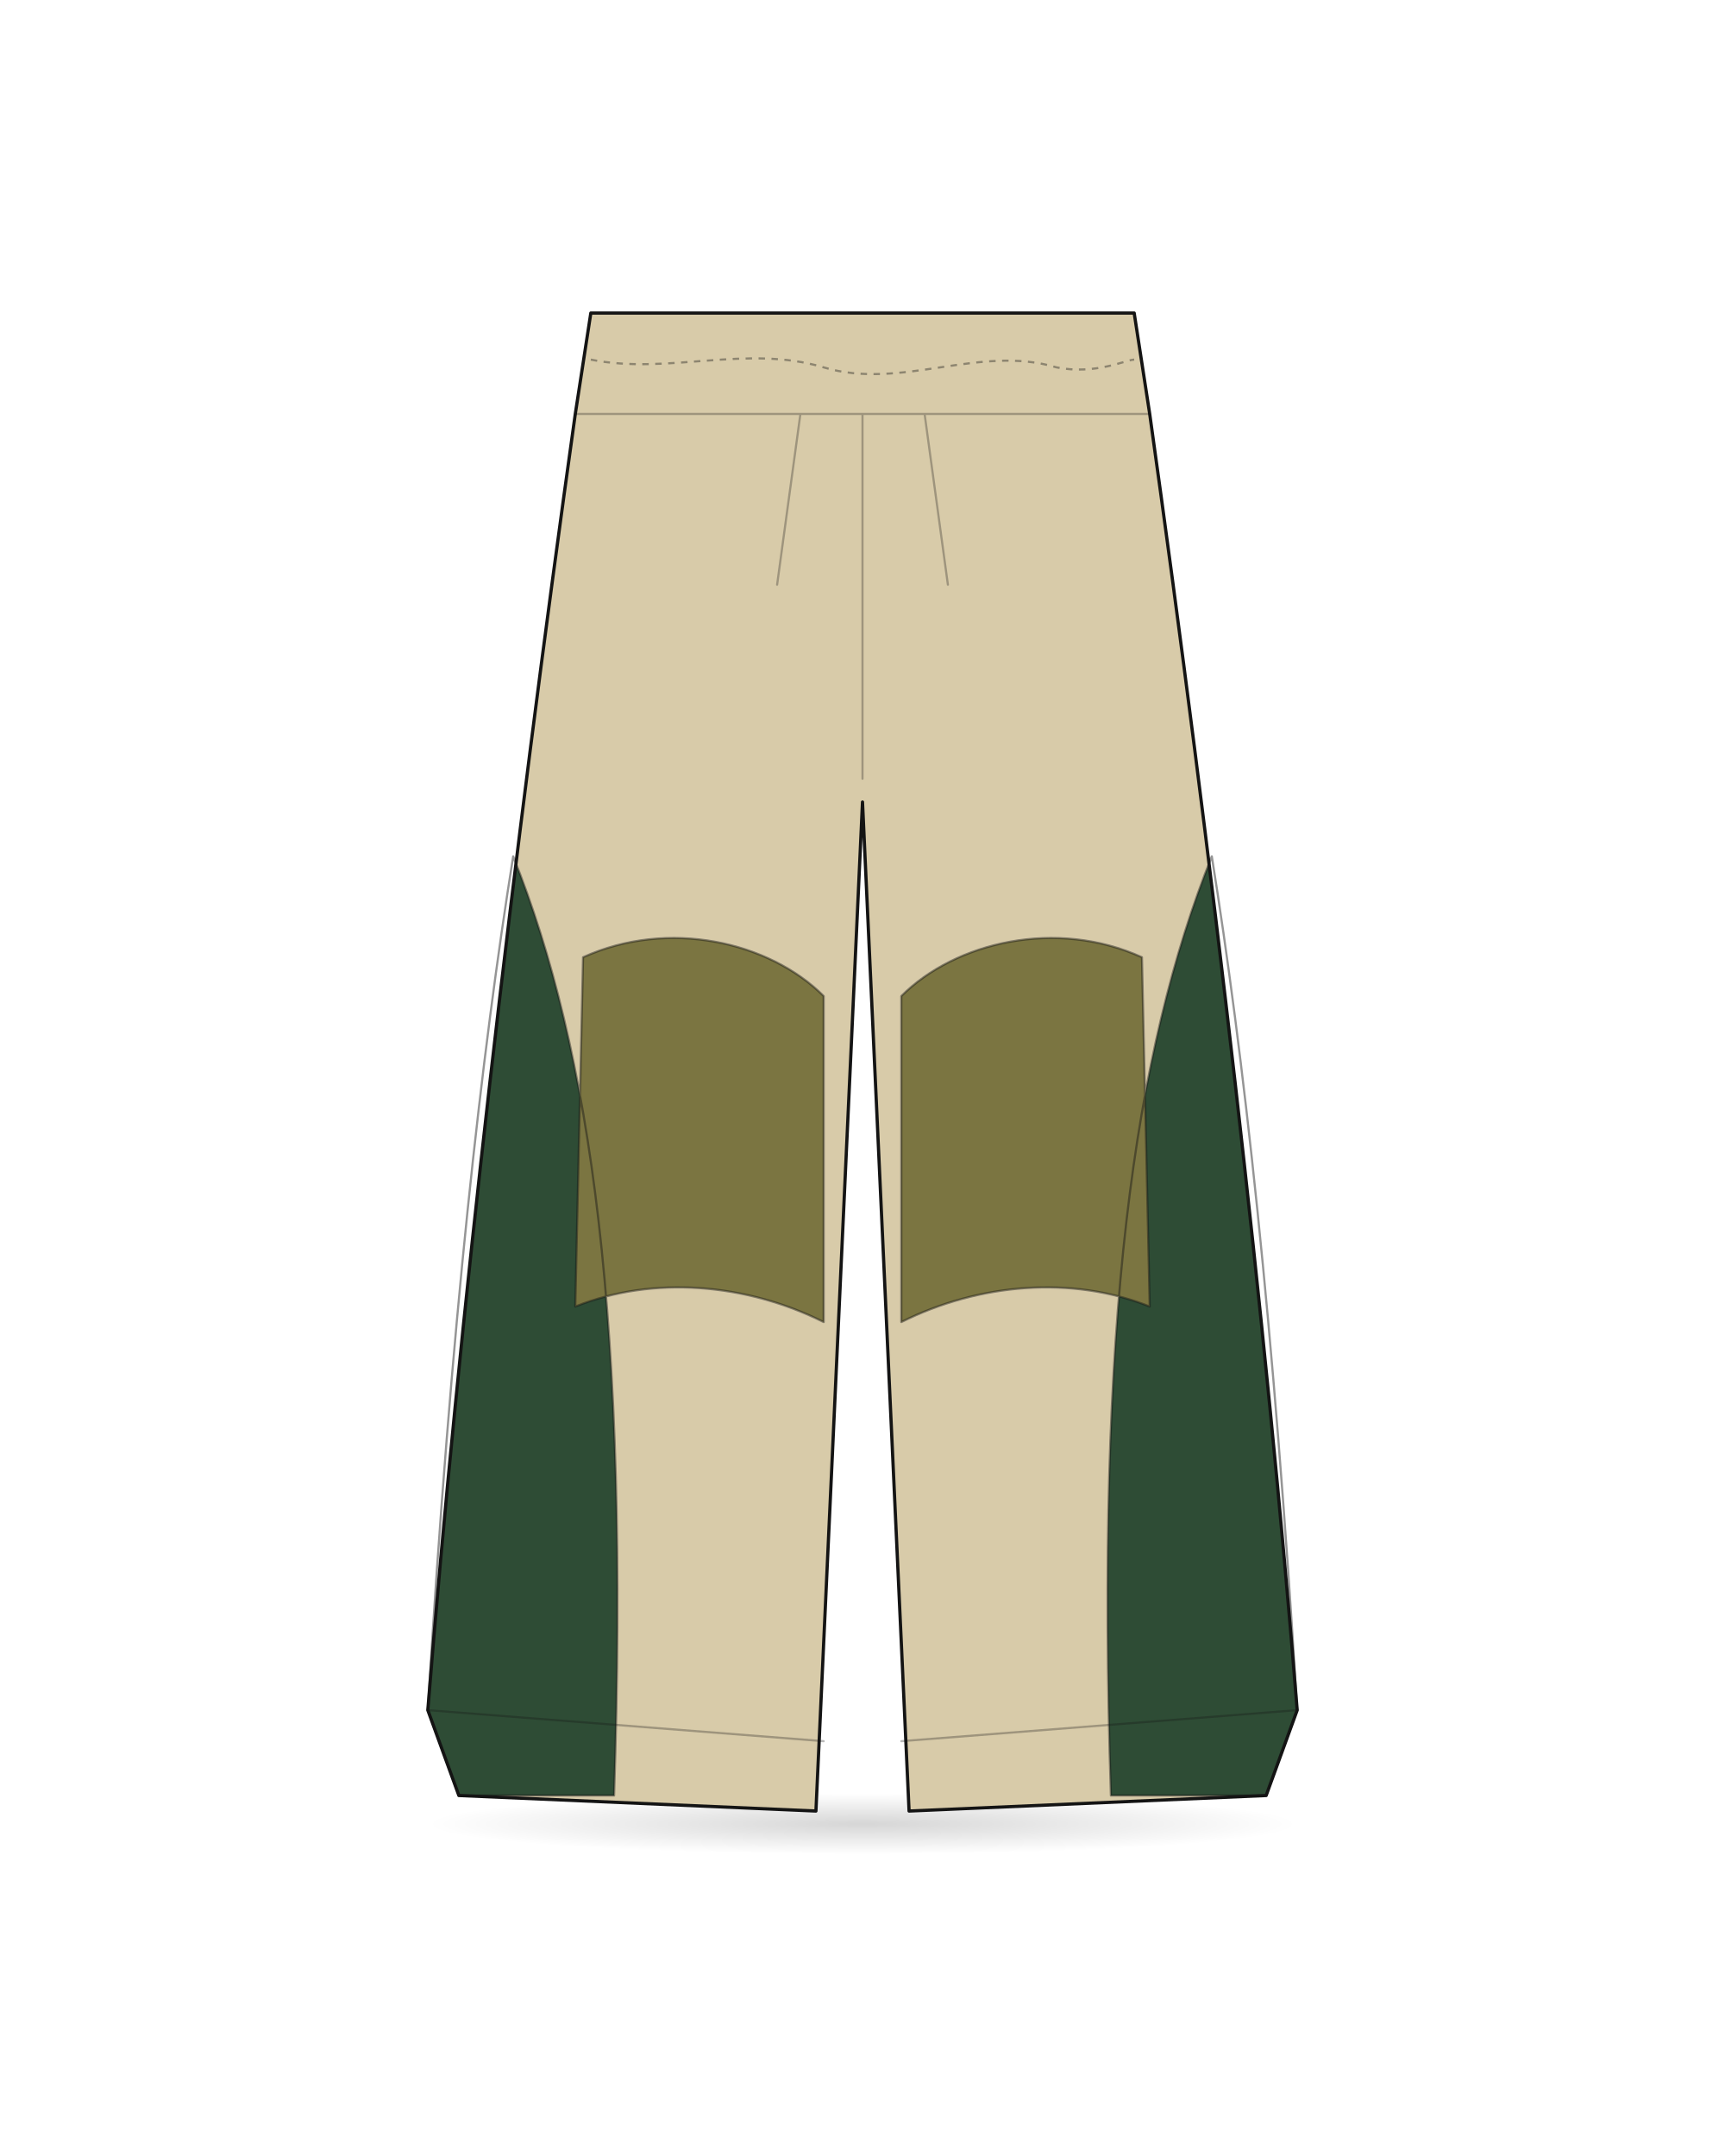
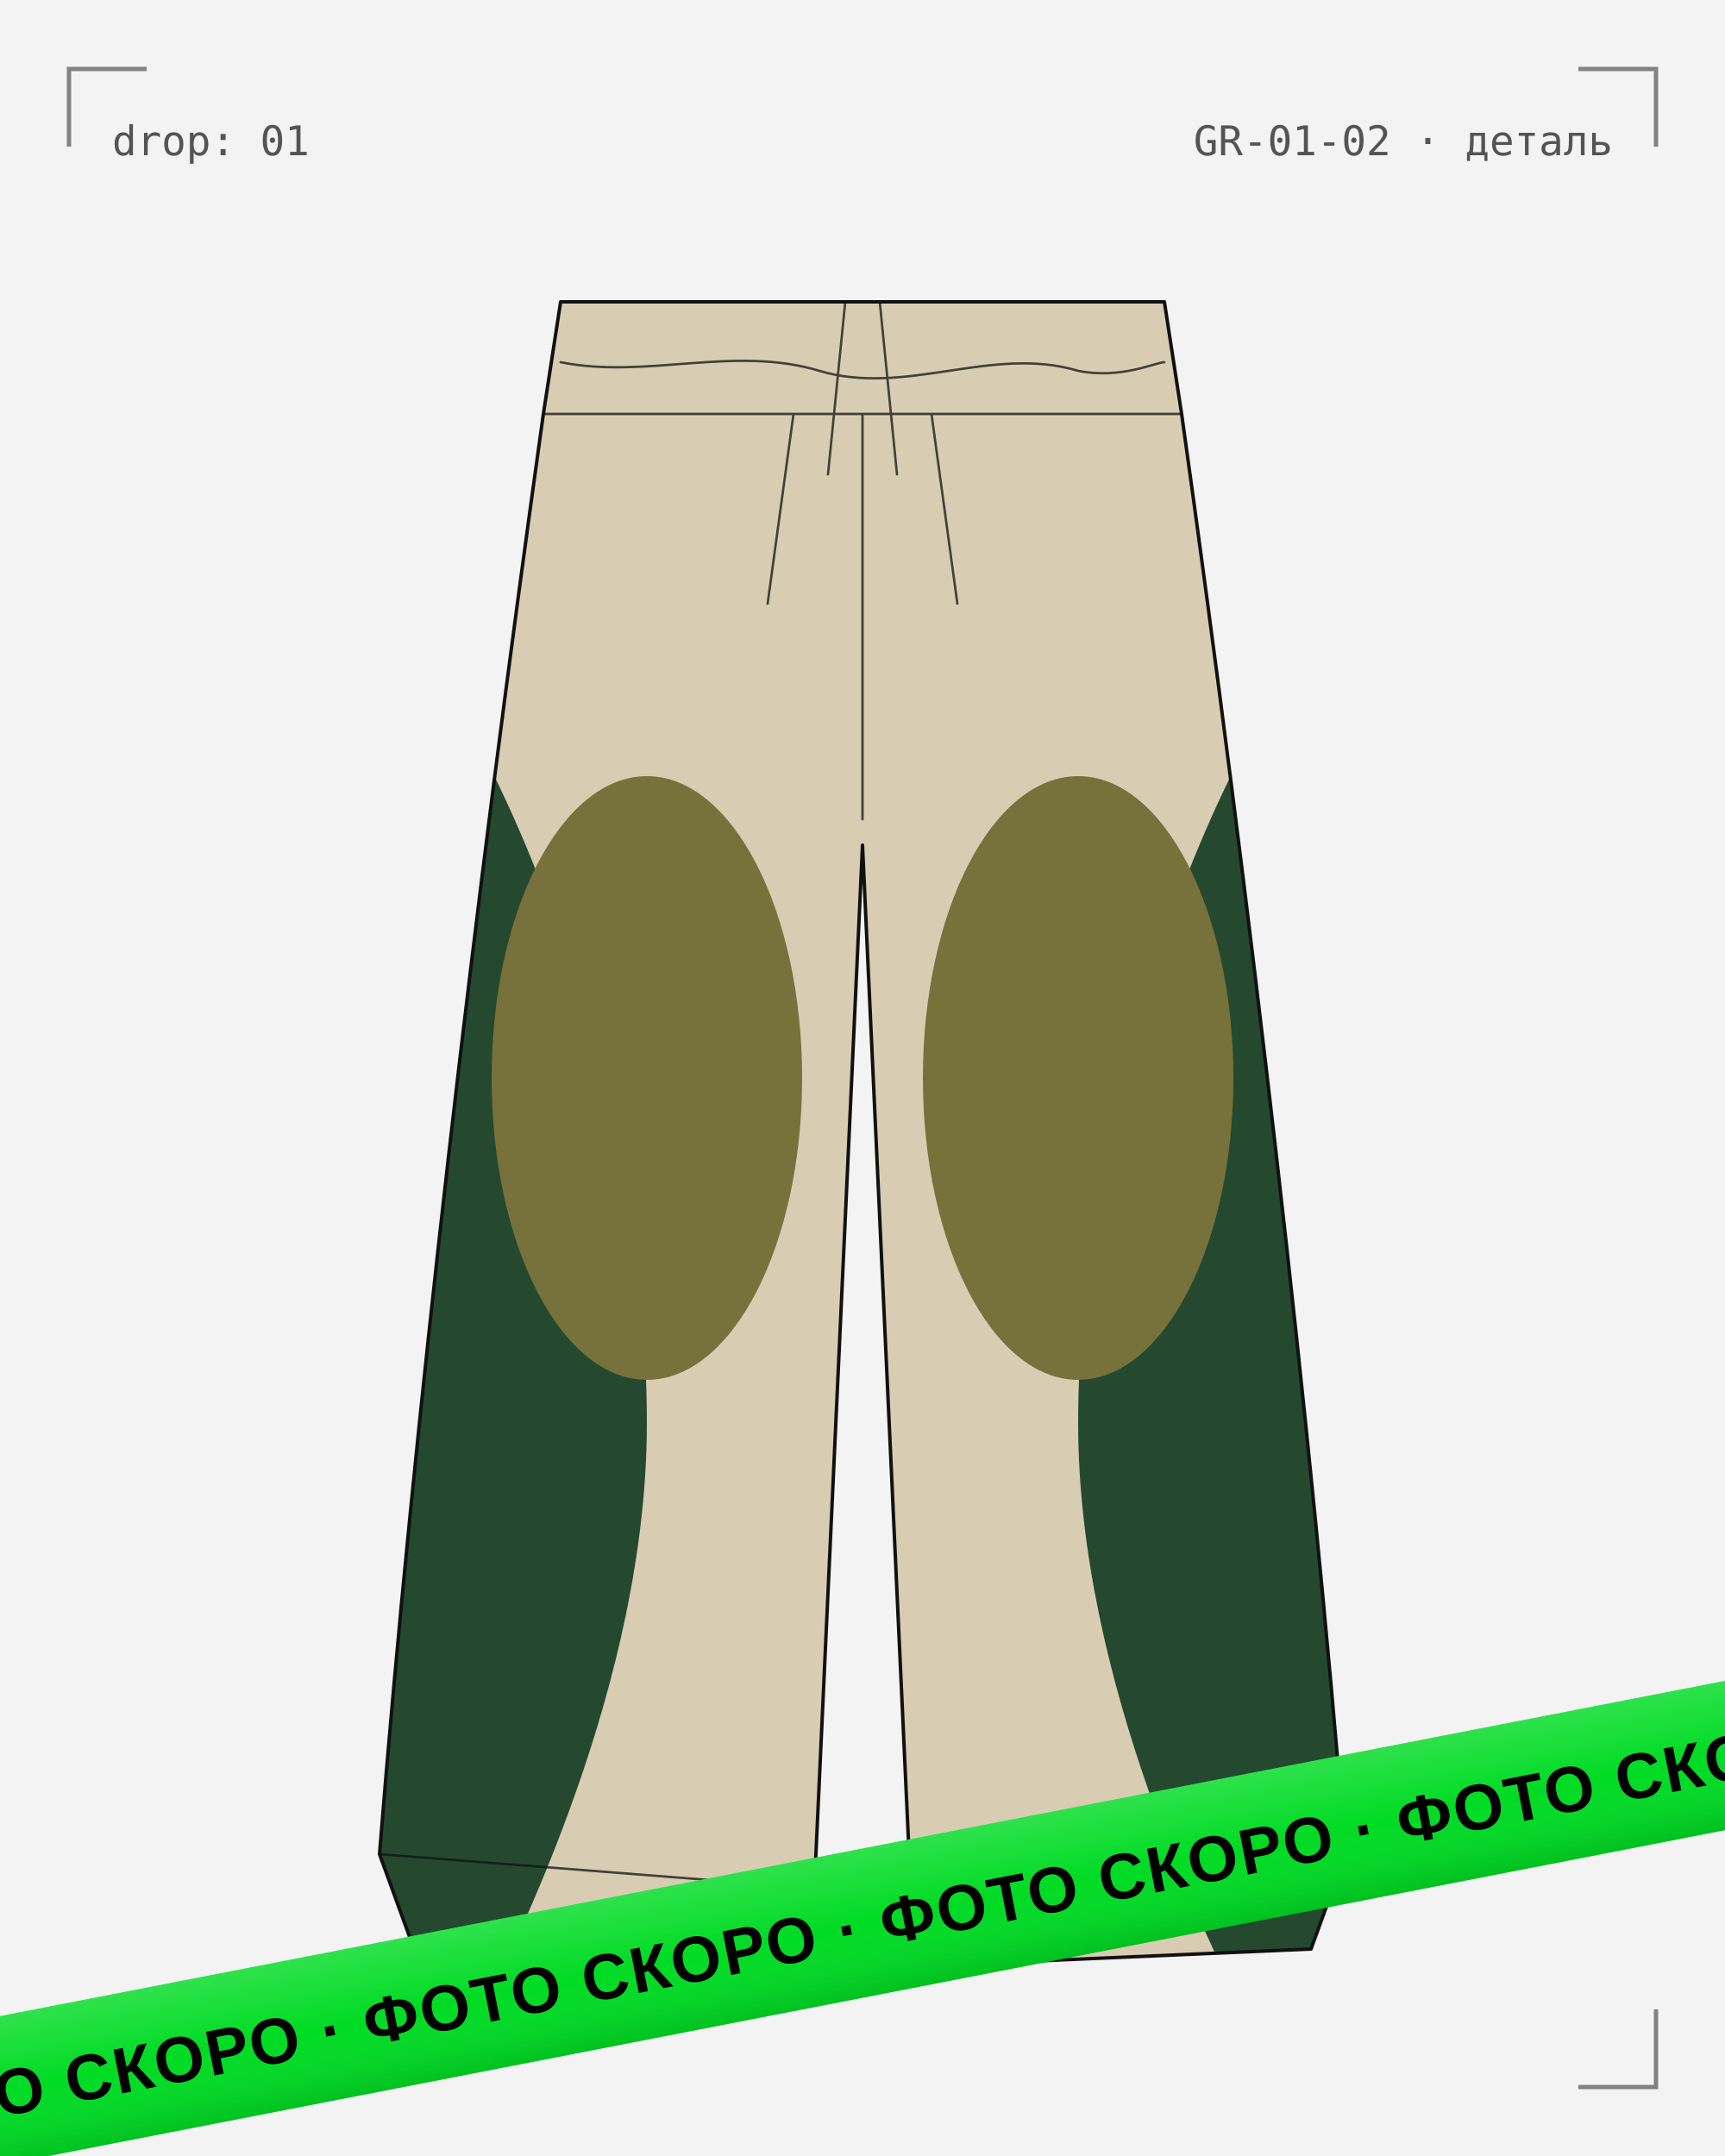
- <svg xmlns="http://www.w3.org/2000/svg" viewBox="0 0 400 500" width="800" height="1000" preserveAspectRatio="xMidYMid slice">
+ <svg xmlns="http://www.w3.org/2000/svg" viewBox="0 0 400 500" width="800" height="1000">
  <defs>
-     <radialGradient id="sh">
-       <stop offset="0" stop-color="#000" stop-opacity=".16" />
-       <stop offset="1" stop-color="#000" stop-opacity="0" />
-     </radialGradient>
+     <filter id="soft" x="-20%" y="-20%" width="140%" height="140%">
+       <feGaussianBlur stdDeviation="9" />
+     </filter>
+     <linearGradient id="tapeShade" x1="0" y1="0" x2="0" y2="1">
+       <stop offset="0" stop-color="#fff" stop-opacity=".18" />
+       <stop offset=".5" stop-color="#fff" stop-opacity="0" />
+       <stop offset="1" stop-color="#000" stop-opacity=".12" />
+     </linearGradient>
  </defs>
-   <ellipse cx="200" cy="423" rx="101" ry="7" fill="url(#sh)" />
-   <g transform="translate(200 420) scale(0.9) translate(-200 -456)">
-     <clipPath id="c">
-       <path d="M130 70 L270 70 L274 96 C290 210 304 330 312 430 L304 452 L212 456 L200 196 L188 456 L96 452 L88 430 C96 330 110 210 126 96 Z" />
-     </clipPath>
-     <path d="M130 70 L270 70 L274 96 C290 210 304 330 312 430 L304 452 L212 456 L200 196 L188 456 L96 452 L88 430 C96 330 110 210 126 96 Z" fill="#D8CBA9" />
-     <g clip-path="url(#c)">
-       <path d="M110 210 C130 260 140 330 136 452 L96 452 L88 430 C94 330 102 260 110 210 Z M290 210 C270 260 260 330 264 452 L304 452 L312 430 C306 330 298 260 290 210 Z" fill="#2E4C35" />
-       <path d="M128 236 C150 226 176 232 190 246 L190 330 C170 320 146 318 126 326 Z M272 236 C250 226 224 232 210 246 L210 330 C230 320 254 318 274 326 Z" fill="#7B7541" />
-     </g>
-     <path d="M126 96 L274 96 M200 96 L200 190 M184 96 L178 140 M216 96 L222 140 M88 430 L190 438 M210 438 L312 430" fill="none" stroke="#141414" stroke-width="1" stroke-linecap="round" stroke-linejoin="round" vector-effect="non-scaling-stroke" stroke-opacity="0.3" />
-     <path d="M110 210 C130 260 140 330 136 452 L96 452 L88 430 C94 330 102 260 110 210 Z M290 210 C270 260 260 330 264 452 L304 452 L312 430 C306 330 298 260 290 210 Z M128 236 C150 226 176 232 190 246 L190 330 C170 320 146 318 126 326 Z M272 236 C250 226 224 232 210 246 L210 330 C230 320 254 318 274 326 Z" fill="none" stroke="#141414" stroke-width="1" stroke-linecap="round" stroke-linejoin="round" vector-effect="non-scaling-stroke" stroke-opacity="0.45" />
-     <path d="M130 82 C150 86 170 78 190 84 C210 90 230 78 250 84 C260 86 268 82 270 82" fill="none" stroke="#141414" stroke-width="1" stroke-linecap="butt" stroke-linejoin="round" vector-effect="non-scaling-stroke" stroke-dasharray="3 3" stroke-opacity="0.38" />
-     <path d="M130 70 L270 70 L274 96 C290 210 304 330 312 430 L304 452 L212 456 L200 196 L188 456 L96 452 L88 430 C96 330 110 210 126 96 Z" fill="none" stroke="#141414" stroke-width="1.5" stroke-linecap="round" stroke-linejoin="round" vector-effect="non-scaling-stroke" />
+   <rect width="400" height="500" fill="#F4F3F3" />
+   <path d="M16 34 L16 16 L34 16 M366 16 L384 16 L384 34 M16 466 L16 484 L34 484 M366 484 L384 484 L384 466" fill="none" stroke="#111" stroke-width="1" opacity=".5" />
+   <text x="26" y="36" font-family="Menlo,'SF Mono',ui-monospace,monospace" font-size="9.5" fill="#111" opacity=".7">drop: 01</text>
+   <text x="374" y="36" text-anchor="end" font-family="Menlo,'SF Mono',ui-monospace,monospace" font-size="9.5" fill="#111" opacity=".7">GR-01-02 · деталь</text>
+   <clipPath id="cp">
+     <path d="M130 70 L270 70 L274 96 C290 210 304 330 312 430 L304 452 L212 456 L200 196 L188 456 L96 452 L88 430 C96 330 110 210 126 96 Z" />
+   </clipPath>
+   <path d="M130 70 L270 70 L274 96 C290 210 304 330 312 430 L304 452 L212 456 L200 196 L188 456 L96 452 L88 430 C96 330 110 210 126 96 Z" fill="#D8CDB3" />
+   <g clip-path="url(#cp)">
+     <path d="M70 120 C120 160 150 260 150 330 C150 390 120 450 110 470 L60 470 Z" fill="#24492F" />
+     <path d="M330 120 C280 160 250 260 250 330 C250 390 280 450 290 470 L340 470 Z" fill="#24492F" />
+     <ellipse cx="150" cy="250" rx="36" ry="70" fill="#77713B" />
+     <ellipse cx="250" cy="250" rx="36" ry="70" fill="#77713B" />
+   </g>
+   <path d="M126 96 L274 96 M130 84 C150 88 170 80 190 86 C210 92 230 80 250 86 C260 88 268 84 270 84 M200 96 L200 190 M184 96 L178 140 M216 96 L222 140 M88 430 L190 438 M210 438 L312 430 M196 70 L192 110 M204 70 L208 110" fill="none" stroke="#111111" stroke-width="1.1" stroke-linecap="round" vector-effect="non-scaling-stroke" opacity=".75" />
+   <path d="M130 70 L270 70 L274 96 C290 210 304 330 312 430 L304 452 L212 456 L200 196 L188 456 L96 452 L88 430 C96 330 110 210 126 96 Z" fill="none" stroke="#111111" stroke-width="1.6" stroke-linejoin="round" vector-effect="non-scaling-stroke" />
+   <g transform="rotate(-11 200 446)">
+     <rect x="-80" y="429" width="560" height="34" fill="#00DB24" />
+     <rect x="-80" y="429" width="560" height="34" fill="url(#tapeShade)" />
+     <text x="-40" y="452" font-family="'Arial Black','Helvetica Neue',Arial,sans-serif" font-weight="900" font-size="15" letter-spacing=".5" fill="#000">  ФОТО СКОРО  ·  ФОТО СКОРО  ·  ФОТО СКОРО  ·  ФОТО СКОРО  ·  ФОТО СКОРО  ·  ФОТО СКОРО  ·</text>
  </g>
</svg>
